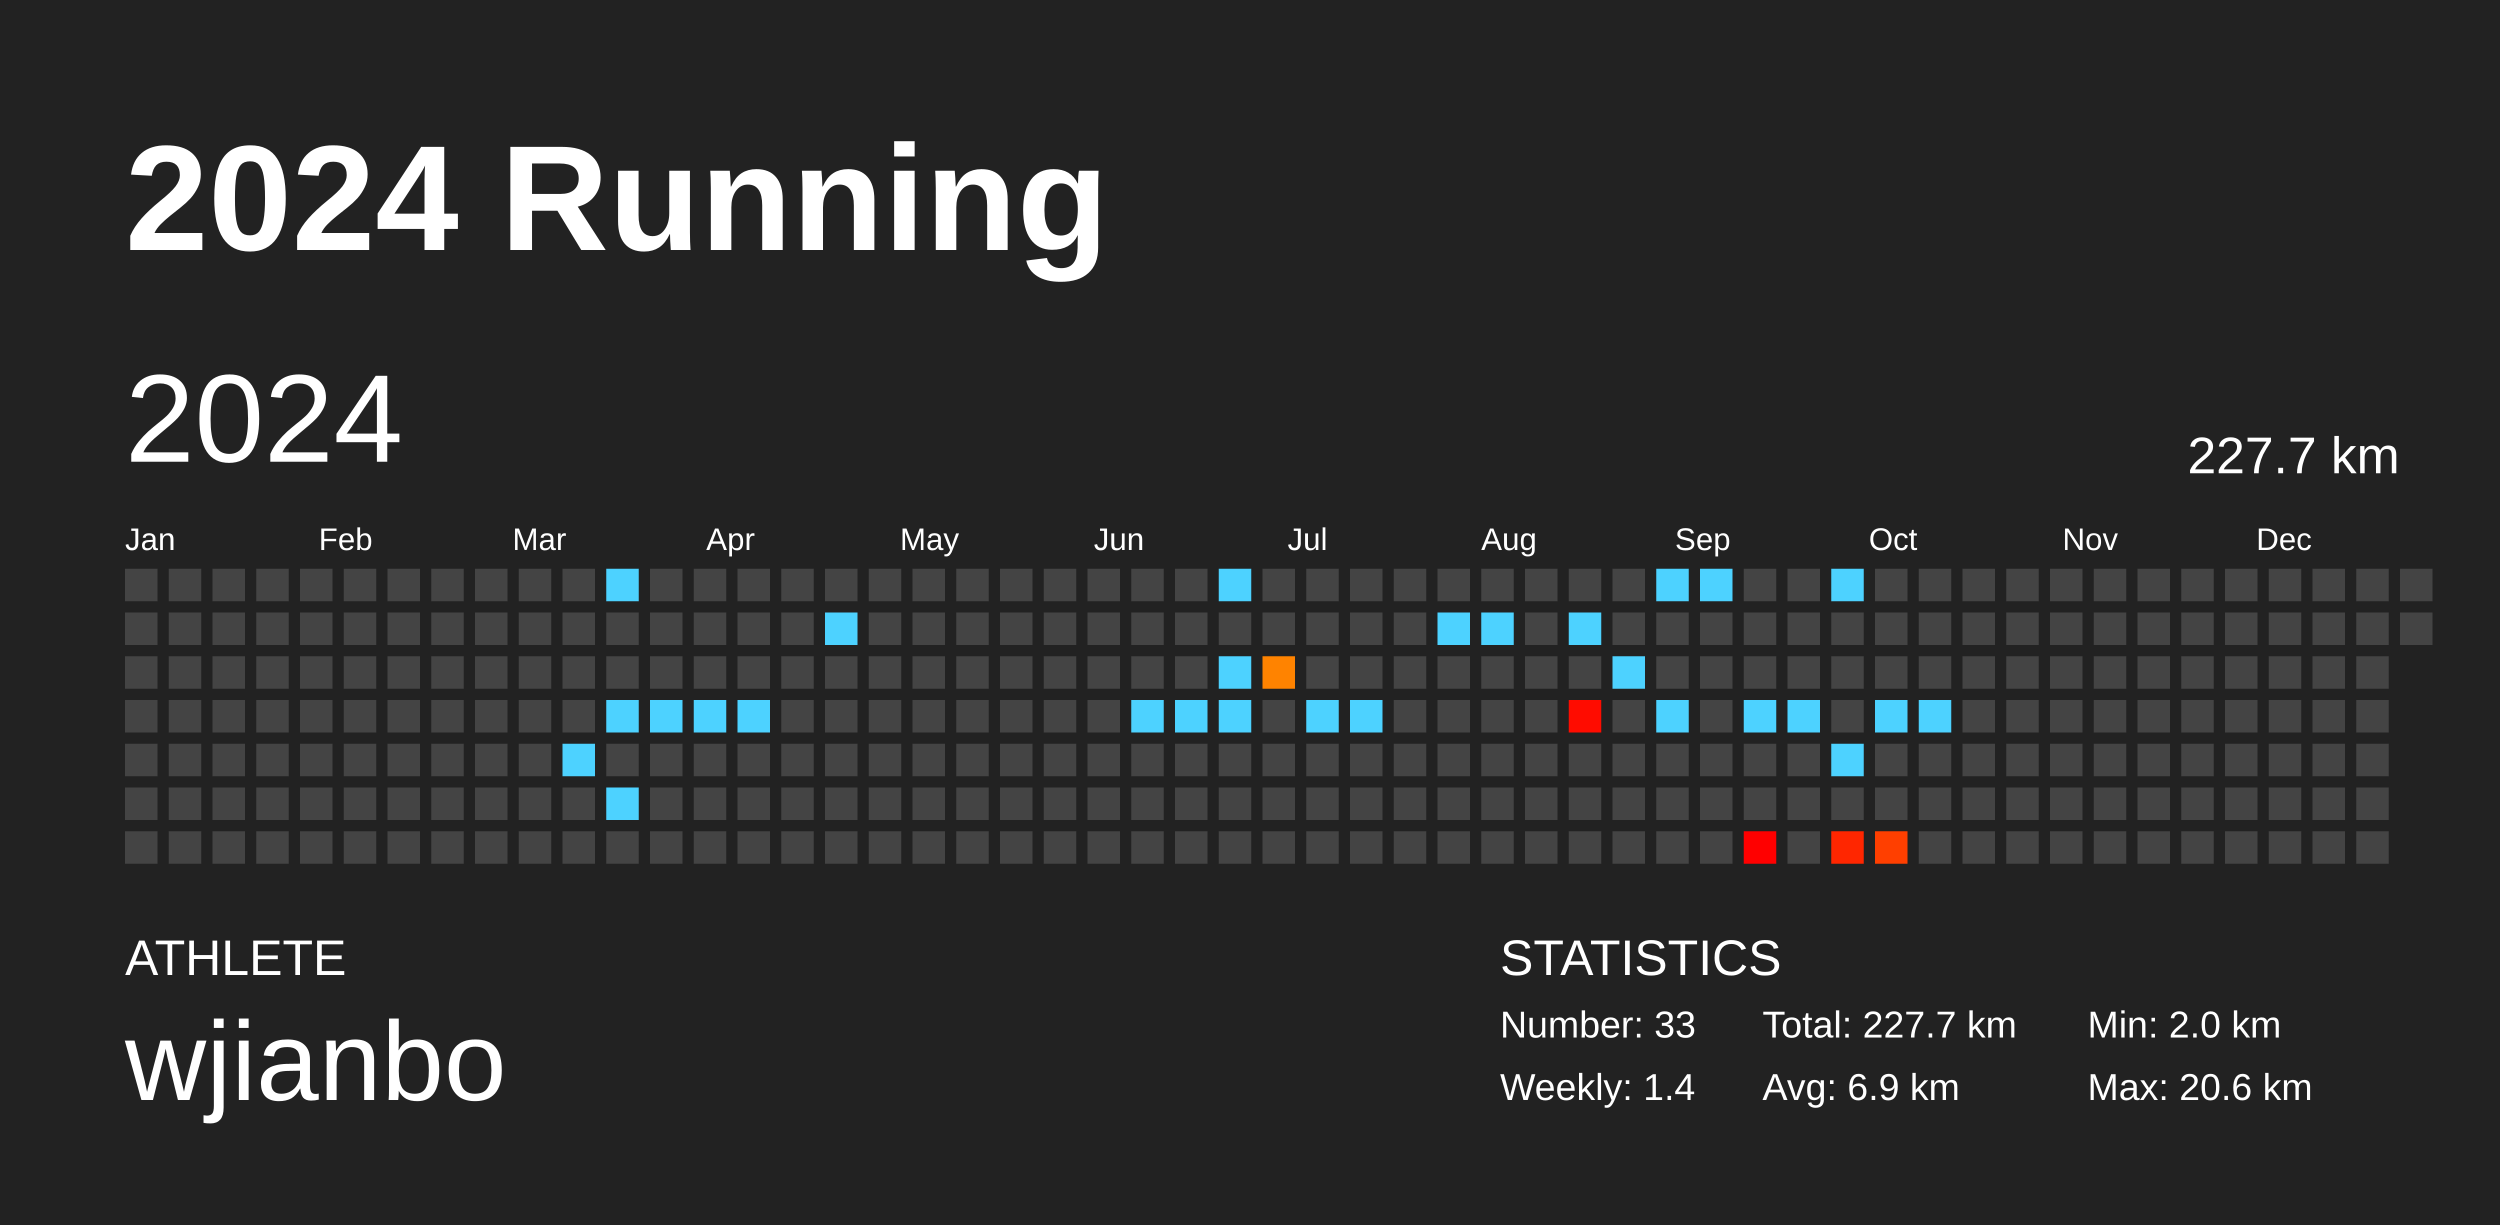
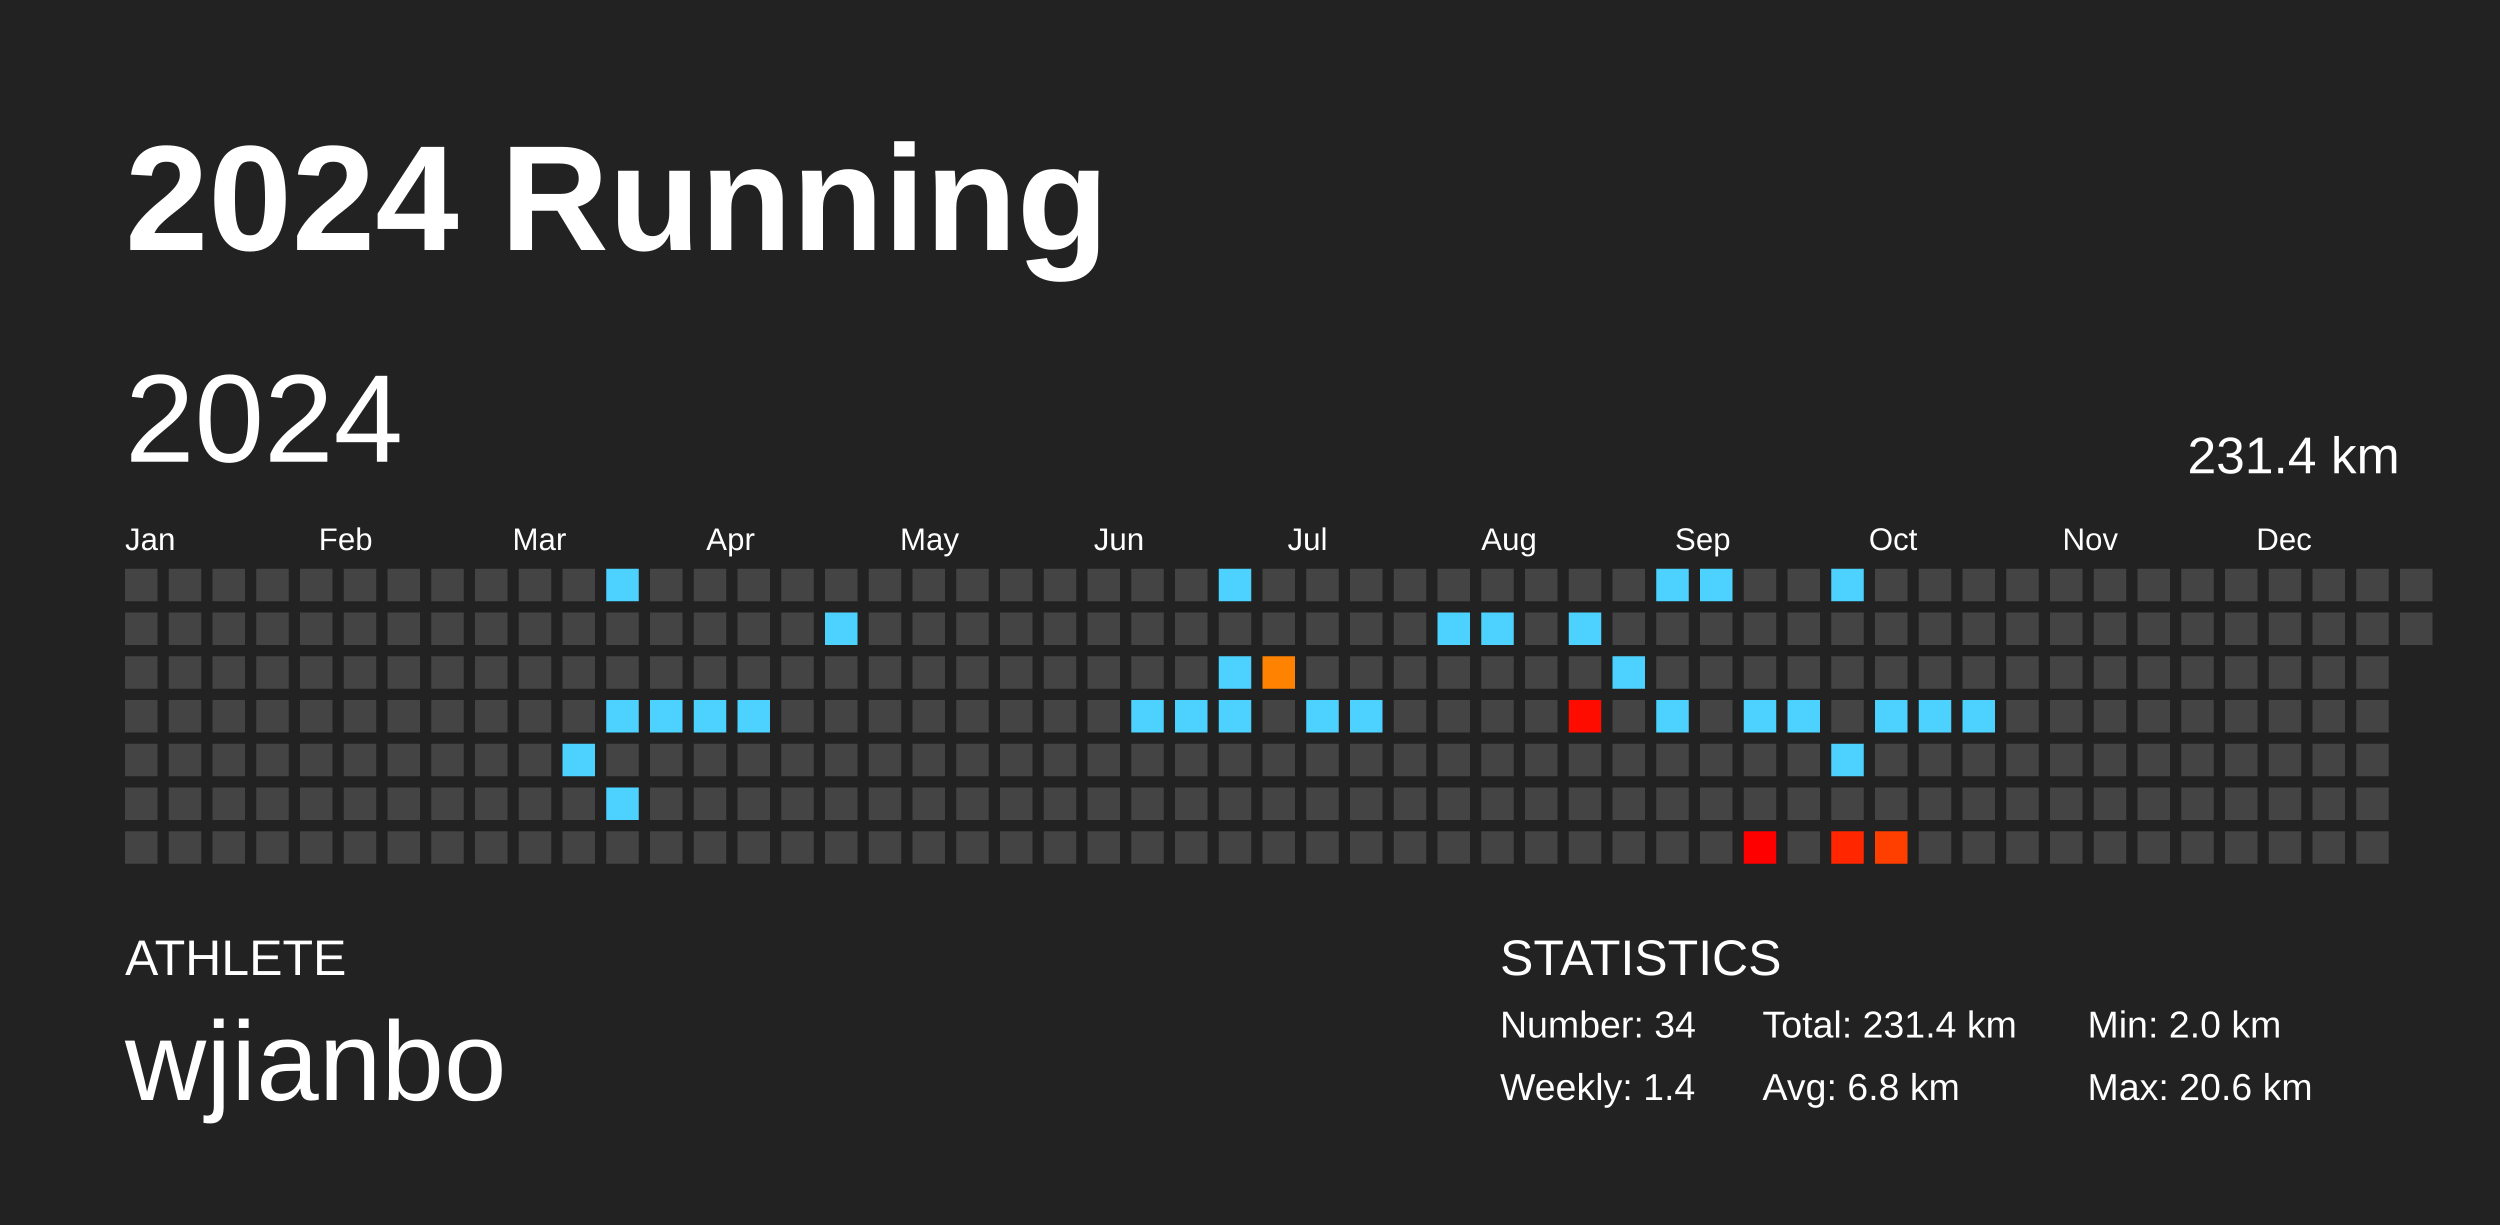
<svg xmlns="http://www.w3.org/2000/svg" baseProfile="full" height="98mm" version="1.1" viewBox="0,0,200,98" width="200mm">
  <defs />
  <rect fill="#222222" height="98" width="200" x="0" y="0" />
  <text fill="#FFFFFF" style="font-size:12px; font-family:Arial; font-weight:bold;" x="10" y="20">2024 Running</text>
  <text fill="#FFFFFF" style="font-size:4px; font-family:Arial" x="10" y="78">ATHLETE</text>
  <text fill="#FFFFFF" style="font-size:9px; font-family:Arial" x="10" y="88">wjianbo</text>
  <text fill="#FFFFFF" style="font-size:4px; font-family:Arial" x="120" y="78">STATISTICS</text>
-   <text fill="#FFFFFF" style="font-size:3px; font-family:Arial" x="120" y="83">Number: 33</text>
+   <text fill="#FFFFFF" style="font-size:3px; font-family:Arial" x="120" y="83">Number: 34</text>
  <text fill="#FFFFFF" style="font-size:3px; font-family:Arial" x="120" y="88">Weekly: 1.4</text>
-   <text fill="#FFFFFF" style="font-size:3px; font-family:Arial" x="141" y="83">Total: 227.7 km</text>
-   <text fill="#FFFFFF" style="font-size:3px; font-family:Arial" x="141" y="88">Avg: 6.9 km</text>
+   <text fill="#FFFFFF" style="font-size:3px; font-family:Arial" x="141" y="83">Total: 231.4 km</text>
+   <text fill="#FFFFFF" style="font-size:3px; font-family:Arial" x="141" y="88">Avg: 6.8 km</text>
  <text fill="#FFFFFF" style="font-size:3px; font-family:Arial" x="167" y="83">Min: 2.0 km</text>
  <text fill="#FFFFFF" style="font-size:3px; font-family:Arial" x="167" y="88">Max: 20.6 km</text>
  <text dominant-baseline="hanging" fill="#FFFFFF" style="font-size:10.0px; font-family:Arial;" x="10" y="30">2024</text>
-   <text dominant-baseline="hanging" fill="#FFFFFF" style="font-size:4.125px; font-family:Arial;" x="175" y="35">227.7 km</text>
+   <text dominant-baseline="hanging" fill="#FFFFFF" style="font-size:4.125px; font-family:Arial;" x="175" y="35">231.4 km</text>
  <text fill="#FFFFFF" style="font-size:2.5px; font-family:Arial" x="10.0" y="44">Jan</text>
  <text fill="#FFFFFF" style="font-size:2.5px; font-family:Arial" x="25.5" y="44">Feb</text>
  <text fill="#FFFFFF" style="font-size:2.5px; font-family:Arial" x="41.0" y="44">Mar</text>
  <text fill="#FFFFFF" style="font-size:2.5px; font-family:Arial" x="56.5" y="44">Apr</text>
  <text fill="#FFFFFF" style="font-size:2.5px; font-family:Arial" x="72.0" y="44">May</text>
  <text fill="#FFFFFF" style="font-size:2.5px; font-family:Arial" x="87.5" y="44">Jun</text>
  <text fill="#FFFFFF" style="font-size:2.5px; font-family:Arial" x="103.0" y="44">Jul</text>
  <text fill="#FFFFFF" style="font-size:2.5px; font-family:Arial" x="118.5" y="44">Aug</text>
  <text fill="#FFFFFF" style="font-size:2.5px; font-family:Arial" x="134.0" y="44">Sep</text>
  <text fill="#FFFFFF" style="font-size:2.5px; font-family:Arial" x="149.5" y="44">Oct</text>
  <text fill="#FFFFFF" style="font-size:2.5px; font-family:Arial" x="165.0" y="44">Nov</text>
  <text fill="#FFFFFF" style="font-size:2.5px; font-family:Arial" x="180.5" y="44">Dec</text>
  <rect fill="#444444" height="2.6" width="2.6" x="10.0" y="45.5" />
  <rect fill="#444444" height="2.6" width="2.6" x="10.0" y="49.0" />
  <rect fill="#444444" height="2.6" width="2.6" x="10.0" y="52.5" />
  <rect fill="#444444" height="2.6" width="2.6" x="10.0" y="56.0" />
  <rect fill="#444444" height="2.6" width="2.6" x="10.0" y="59.5" />
  <rect fill="#444444" height="2.6" width="2.6" x="10.0" y="63.0" />
  <rect fill="#444444" height="2.6" width="2.6" x="10.0" y="66.5" />
  <rect fill="#444444" height="2.6" width="2.6" x="13.5" y="45.5" />
  <rect fill="#444444" height="2.6" width="2.6" x="13.5" y="49.0" />
  <rect fill="#444444" height="2.6" width="2.6" x="13.5" y="52.5" />
  <rect fill="#444444" height="2.6" width="2.6" x="13.5" y="56.0" />
  <rect fill="#444444" height="2.6" width="2.6" x="13.5" y="59.5" />
  <rect fill="#444444" height="2.6" width="2.6" x="13.5" y="63.0" />
  <rect fill="#444444" height="2.6" width="2.6" x="13.5" y="66.5" />
  <rect fill="#444444" height="2.6" width="2.6" x="17.0" y="45.5" />
  <rect fill="#444444" height="2.6" width="2.6" x="17.0" y="49.0" />
  <rect fill="#444444" height="2.6" width="2.6" x="17.0" y="52.5" />
  <rect fill="#444444" height="2.6" width="2.6" x="17.0" y="56.0" />
  <rect fill="#444444" height="2.6" width="2.6" x="17.0" y="59.5" />
  <rect fill="#444444" height="2.6" width="2.6" x="17.0" y="63.0" />
  <rect fill="#444444" height="2.6" width="2.6" x="17.0" y="66.5" />
  <rect fill="#444444" height="2.6" width="2.6" x="20.5" y="45.5" />
  <rect fill="#444444" height="2.6" width="2.6" x="20.5" y="49.0" />
  <rect fill="#444444" height="2.6" width="2.6" x="20.5" y="52.5" />
  <rect fill="#444444" height="2.6" width="2.6" x="20.5" y="56.0" />
  <rect fill="#444444" height="2.6" width="2.6" x="20.5" y="59.5" />
  <rect fill="#444444" height="2.6" width="2.6" x="20.5" y="63.0" />
  <rect fill="#444444" height="2.6" width="2.6" x="20.5" y="66.5" />
  <rect fill="#444444" height="2.6" width="2.6" x="24.0" y="45.5" />
  <rect fill="#444444" height="2.6" width="2.6" x="24.0" y="49.0" />
  <rect fill="#444444" height="2.6" width="2.6" x="24.0" y="52.5" />
  <rect fill="#444444" height="2.6" width="2.6" x="24.0" y="56.0" />
  <rect fill="#444444" height="2.6" width="2.6" x="24.0" y="59.5" />
  <rect fill="#444444" height="2.6" width="2.6" x="24.0" y="63.0" />
  <rect fill="#444444" height="2.6" width="2.6" x="24.0" y="66.5" />
  <rect fill="#444444" height="2.6" width="2.6" x="27.5" y="45.5" />
  <rect fill="#444444" height="2.6" width="2.6" x="27.5" y="49.0" />
  <rect fill="#444444" height="2.6" width="2.6" x="27.5" y="52.5" />
  <rect fill="#444444" height="2.6" width="2.6" x="27.5" y="56.0" />
  <rect fill="#444444" height="2.6" width="2.6" x="27.5" y="59.5" />
  <rect fill="#444444" height="2.6" width="2.6" x="27.5" y="63.0" />
  <rect fill="#444444" height="2.6" width="2.6" x="27.5" y="66.5" />
  <rect fill="#444444" height="2.6" width="2.6" x="31.0" y="45.5" />
  <rect fill="#444444" height="2.6" width="2.6" x="31.0" y="49.0" />
  <rect fill="#444444" height="2.6" width="2.6" x="31.0" y="52.5" />
  <rect fill="#444444" height="2.6" width="2.6" x="31.0" y="56.0" />
  <rect fill="#444444" height="2.6" width="2.6" x="31.0" y="59.5" />
  <rect fill="#444444" height="2.6" width="2.6" x="31.0" y="63.0" />
  <rect fill="#444444" height="2.6" width="2.6" x="31.0" y="66.5" />
  <rect fill="#444444" height="2.6" width="2.6" x="34.5" y="45.5" />
  <rect fill="#444444" height="2.6" width="2.6" x="34.5" y="49.0" />
  <rect fill="#444444" height="2.6" width="2.6" x="34.5" y="52.5" />
  <rect fill="#444444" height="2.6" width="2.6" x="34.5" y="56.0" />
  <rect fill="#444444" height="2.6" width="2.6" x="34.5" y="59.5" />
  <rect fill="#444444" height="2.6" width="2.6" x="34.5" y="63.0" />
  <rect fill="#444444" height="2.6" width="2.6" x="34.5" y="66.5" />
  <rect fill="#444444" height="2.6" width="2.6" x="38.0" y="45.5" />
  <rect fill="#444444" height="2.6" width="2.6" x="38.0" y="49.0" />
  <rect fill="#444444" height="2.6" width="2.6" x="38.0" y="52.5" />
  <rect fill="#444444" height="2.6" width="2.6" x="38.0" y="56.0" />
  <rect fill="#444444" height="2.6" width="2.6" x="38.0" y="59.5" />
  <rect fill="#444444" height="2.6" width="2.6" x="38.0" y="63.0" />
  <rect fill="#444444" height="2.6" width="2.6" x="38.0" y="66.5" />
  <rect fill="#444444" height="2.6" width="2.6" x="41.5" y="45.5" />
  <rect fill="#444444" height="2.6" width="2.6" x="41.5" y="49.0" />
  <rect fill="#444444" height="2.6" width="2.6" x="41.5" y="52.5" />
  <rect fill="#444444" height="2.6" width="2.6" x="41.5" y="56.0" />
  <rect fill="#444444" height="2.6" width="2.6" x="41.5" y="59.5" />
  <rect fill="#444444" height="2.6" width="2.6" x="41.5" y="63.0" />
  <rect fill="#444444" height="2.6" width="2.6" x="41.5" y="66.5" />
  <rect fill="#444444" height="2.6" width="2.6" x="45.0" y="45.5" />
  <rect fill="#444444" height="2.6" width="2.6" x="45.0" y="49.0" />
  <rect fill="#444444" height="2.6" width="2.6" x="45.0" y="52.5" />
  <rect fill="#444444" height="2.6" width="2.6" x="45.0" y="56.0" />
  <rect fill="#4dd2ff" height="2.6" width="2.6" x="45.0" y="59.5" />
  <rect fill="#444444" height="2.6" width="2.6" x="45.0" y="63.0" />
  <rect fill="#444444" height="2.6" width="2.6" x="45.0" y="66.5" />
  <rect fill="#4dd2ff" height="2.6" width="2.6" x="48.5" y="45.5" />
  <rect fill="#444444" height="2.6" width="2.6" x="48.5" y="49.0" />
  <rect fill="#444444" height="2.6" width="2.6" x="48.5" y="52.5" />
  <rect fill="#4dd2ff" height="2.6" width="2.6" x="48.5" y="56.0" />
  <rect fill="#444444" height="2.6" width="2.6" x="48.5" y="59.5" />
  <rect fill="#4dd2ff" height="2.6" width="2.6" x="48.5" y="63.0" />
  <rect fill="#444444" height="2.6" width="2.6" x="48.5" y="66.5" />
  <rect fill="#444444" height="2.6" width="2.6" x="52.0" y="45.5" />
  <rect fill="#444444" height="2.6" width="2.6" x="52.0" y="49.0" />
  <rect fill="#444444" height="2.6" width="2.6" x="52.0" y="52.5" />
  <rect fill="#4dd2ff" height="2.6" width="2.6" x="52.0" y="56.0" />
  <rect fill="#444444" height="2.6" width="2.6" x="52.0" y="59.5" />
  <rect fill="#444444" height="2.6" width="2.6" x="52.0" y="63.0" />
  <rect fill="#444444" height="2.6" width="2.6" x="52.0" y="66.5" />
  <rect fill="#444444" height="2.6" width="2.6" x="55.5" y="45.5" />
  <rect fill="#444444" height="2.6" width="2.6" x="55.5" y="49.0" />
  <rect fill="#444444" height="2.6" width="2.6" x="55.5" y="52.5" />
  <rect fill="#4dd2ff" height="2.6" width="2.6" x="55.5" y="56.0" />
  <rect fill="#444444" height="2.6" width="2.6" x="55.5" y="59.5" />
  <rect fill="#444444" height="2.6" width="2.6" x="55.5" y="63.0" />
  <rect fill="#444444" height="2.6" width="2.6" x="55.5" y="66.5" />
  <rect fill="#444444" height="2.6" width="2.6" x="59.0" y="45.5" />
  <rect fill="#444444" height="2.6" width="2.6" x="59.0" y="49.0" />
  <rect fill="#444444" height="2.6" width="2.6" x="59.0" y="52.5" />
  <rect fill="#4dd2ff" height="2.6" width="2.6" x="59.0" y="56.0" />
  <rect fill="#444444" height="2.6" width="2.6" x="59.0" y="59.5" />
  <rect fill="#444444" height="2.6" width="2.6" x="59.0" y="63.0" />
  <rect fill="#444444" height="2.6" width="2.6" x="59.0" y="66.5" />
  <rect fill="#444444" height="2.6" width="2.6" x="62.5" y="45.5" />
  <rect fill="#444444" height="2.6" width="2.6" x="62.5" y="49.0" />
  <rect fill="#444444" height="2.6" width="2.6" x="62.5" y="52.5" />
  <rect fill="#444444" height="2.6" width="2.6" x="62.5" y="56.0" />
  <rect fill="#444444" height="2.6" width="2.6" x="62.5" y="59.5" />
  <rect fill="#444444" height="2.6" width="2.6" x="62.5" y="63.0" />
  <rect fill="#444444" height="2.6" width="2.6" x="62.5" y="66.5" />
  <rect fill="#444444" height="2.6" width="2.6" x="66.0" y="45.5" />
  <rect fill="#4dd2ff" height="2.6" width="2.6" x="66.0" y="49.0" />
  <rect fill="#444444" height="2.6" width="2.6" x="66.0" y="52.5" />
  <rect fill="#444444" height="2.6" width="2.6" x="66.0" y="56.0" />
  <rect fill="#444444" height="2.6" width="2.6" x="66.0" y="59.5" />
  <rect fill="#444444" height="2.6" width="2.6" x="66.0" y="63.0" />
  <rect fill="#444444" height="2.6" width="2.6" x="66.0" y="66.5" />
  <rect fill="#444444" height="2.6" width="2.6" x="69.5" y="45.5" />
  <rect fill="#444444" height="2.6" width="2.6" x="69.5" y="49.0" />
  <rect fill="#444444" height="2.6" width="2.6" x="69.5" y="52.5" />
  <rect fill="#444444" height="2.6" width="2.6" x="69.5" y="56.0" />
  <rect fill="#444444" height="2.6" width="2.6" x="69.5" y="59.5" />
  <rect fill="#444444" height="2.6" width="2.6" x="69.5" y="63.0" />
  <rect fill="#444444" height="2.6" width="2.6" x="69.5" y="66.5" />
  <rect fill="#444444" height="2.6" width="2.6" x="73.0" y="45.5" />
  <rect fill="#444444" height="2.6" width="2.6" x="73.0" y="49.0" />
  <rect fill="#444444" height="2.6" width="2.6" x="73.0" y="52.5" />
  <rect fill="#444444" height="2.6" width="2.6" x="73.0" y="56.0" />
  <rect fill="#444444" height="2.6" width="2.6" x="73.0" y="59.5" />
  <rect fill="#444444" height="2.6" width="2.6" x="73.0" y="63.0" />
  <rect fill="#444444" height="2.6" width="2.6" x="73.0" y="66.5" />
  <rect fill="#444444" height="2.6" width="2.6" x="76.5" y="45.5" />
  <rect fill="#444444" height="2.6" width="2.6" x="76.5" y="49.0" />
  <rect fill="#444444" height="2.6" width="2.6" x="76.5" y="52.5" />
  <rect fill="#444444" height="2.6" width="2.6" x="76.5" y="56.0" />
  <rect fill="#444444" height="2.6" width="2.6" x="76.5" y="59.5" />
  <rect fill="#444444" height="2.6" width="2.6" x="76.5" y="63.0" />
  <rect fill="#444444" height="2.6" width="2.6" x="76.5" y="66.5" />
  <rect fill="#444444" height="2.6" width="2.6" x="80.0" y="45.5" />
  <rect fill="#444444" height="2.6" width="2.6" x="80.0" y="49.0" />
  <rect fill="#444444" height="2.6" width="2.6" x="80.0" y="52.5" />
  <rect fill="#444444" height="2.6" width="2.6" x="80.0" y="56.0" />
  <rect fill="#444444" height="2.6" width="2.6" x="80.0" y="59.5" />
  <rect fill="#444444" height="2.6" width="2.6" x="80.0" y="63.0" />
  <rect fill="#444444" height="2.6" width="2.6" x="80.0" y="66.5" />
  <rect fill="#444444" height="2.6" width="2.6" x="83.5" y="45.5" />
  <rect fill="#444444" height="2.6" width="2.6" x="83.5" y="49.0" />
  <rect fill="#444444" height="2.6" width="2.6" x="83.5" y="52.5" />
  <rect fill="#444444" height="2.6" width="2.6" x="83.5" y="56.0" />
  <rect fill="#444444" height="2.6" width="2.6" x="83.5" y="59.5" />
  <rect fill="#444444" height="2.6" width="2.6" x="83.5" y="63.0" />
  <rect fill="#444444" height="2.6" width="2.6" x="83.5" y="66.5" />
  <rect fill="#444444" height="2.6" width="2.6" x="87.0" y="45.5" />
  <rect fill="#444444" height="2.6" width="2.6" x="87.0" y="49.0" />
  <rect fill="#444444" height="2.6" width="2.6" x="87.0" y="52.5" />
  <rect fill="#444444" height="2.6" width="2.6" x="87.0" y="56.0" />
  <rect fill="#444444" height="2.6" width="2.6" x="87.0" y="59.5" />
  <rect fill="#444444" height="2.6" width="2.6" x="87.0" y="63.0" />
  <rect fill="#444444" height="2.6" width="2.6" x="87.0" y="66.5" />
  <rect fill="#444444" height="2.6" width="2.6" x="90.5" y="45.5" />
  <rect fill="#444444" height="2.6" width="2.6" x="90.5" y="49.0" />
  <rect fill="#444444" height="2.6" width="2.6" x="90.5" y="52.5" />
  <rect fill="#4dd2ff" height="2.6" width="2.6" x="90.5" y="56.0" />
  <rect fill="#444444" height="2.6" width="2.6" x="90.5" y="59.5" />
  <rect fill="#444444" height="2.6" width="2.6" x="90.5" y="63.0" />
  <rect fill="#444444" height="2.6" width="2.6" x="90.5" y="66.5" />
  <rect fill="#444444" height="2.6" width="2.6" x="94.0" y="45.5" />
  <rect fill="#444444" height="2.6" width="2.6" x="94.0" y="49.0" />
  <rect fill="#444444" height="2.6" width="2.6" x="94.0" y="52.5" />
  <rect fill="#4dd2ff" height="2.6" width="2.6" x="94.0" y="56.0" />
  <rect fill="#444444" height="2.6" width="2.6" x="94.0" y="59.5" />
  <rect fill="#444444" height="2.6" width="2.6" x="94.0" y="63.0" />
  <rect fill="#444444" height="2.6" width="2.6" x="94.0" y="66.5" />
  <rect fill="#4dd2ff" height="2.6" width="2.6" x="97.5" y="45.5" />
  <rect fill="#444444" height="2.6" width="2.6" x="97.5" y="49.0" />
  <rect fill="#4dd2ff" height="2.6" width="2.6" x="97.5" y="52.5" />
  <rect fill="#4dd2ff" height="2.6" width="2.6" x="97.5" y="56.0" />
  <rect fill="#444444" height="2.6" width="2.6" x="97.5" y="59.5" />
  <rect fill="#444444" height="2.6" width="2.6" x="97.5" y="63.0" />
  <rect fill="#444444" height="2.6" width="2.6" x="97.5" y="66.5" />
  <rect fill="#444444" height="2.6" width="2.6" x="101.0" y="45.5" />
  <rect fill="#444444" height="2.6" width="2.6" x="101.0" y="49.0" />
  <rect fill="#ff8300" height="2.6" width="2.6" x="101.0" y="52.5" />
  <rect fill="#444444" height="2.6" width="2.6" x="101.0" y="56.0" />
  <rect fill="#444444" height="2.6" width="2.6" x="101.0" y="59.5" />
  <rect fill="#444444" height="2.6" width="2.6" x="101.0" y="63.0" />
  <rect fill="#444444" height="2.6" width="2.6" x="101.0" y="66.5" />
  <rect fill="#444444" height="2.6" width="2.6" x="104.5" y="45.5" />
  <rect fill="#444444" height="2.6" width="2.6" x="104.5" y="49.0" />
  <rect fill="#444444" height="2.6" width="2.6" x="104.5" y="52.5" />
  <rect fill="#4dd2ff" height="2.6" width="2.6" x="104.5" y="56.0" />
  <rect fill="#444444" height="2.6" width="2.6" x="104.5" y="59.5" />
  <rect fill="#444444" height="2.6" width="2.6" x="104.5" y="63.0" />
  <rect fill="#444444" height="2.6" width="2.6" x="104.5" y="66.5" />
  <rect fill="#444444" height="2.6" width="2.6" x="108.0" y="45.5" />
  <rect fill="#444444" height="2.6" width="2.6" x="108.0" y="49.0" />
  <rect fill="#444444" height="2.6" width="2.6" x="108.0" y="52.5" />
  <rect fill="#4dd2ff" height="2.6" width="2.6" x="108.0" y="56.0" />
  <rect fill="#444444" height="2.6" width="2.6" x="108.0" y="59.5" />
  <rect fill="#444444" height="2.6" width="2.6" x="108.0" y="63.0" />
  <rect fill="#444444" height="2.6" width="2.6" x="108.0" y="66.5" />
  <rect fill="#444444" height="2.6" width="2.6" x="111.5" y="45.5" />
  <rect fill="#444444" height="2.6" width="2.6" x="111.5" y="49.0" />
  <rect fill="#444444" height="2.6" width="2.6" x="111.5" y="52.5" />
  <rect fill="#444444" height="2.6" width="2.6" x="111.5" y="56.0" />
  <rect fill="#444444" height="2.6" width="2.6" x="111.5" y="59.5" />
  <rect fill="#444444" height="2.6" width="2.6" x="111.5" y="63.0" />
  <rect fill="#444444" height="2.6" width="2.6" x="111.5" y="66.5" />
  <rect fill="#444444" height="2.6" width="2.6" x="115.0" y="45.5" />
  <rect fill="#4dd2ff" height="2.6" width="2.6" x="115.0" y="49.0" />
  <rect fill="#444444" height="2.6" width="2.6" x="115.0" y="52.5" />
  <rect fill="#444444" height="2.6" width="2.6" x="115.0" y="56.0" />
  <rect fill="#444444" height="2.6" width="2.6" x="115.0" y="59.5" />
  <rect fill="#444444" height="2.6" width="2.6" x="115.0" y="63.0" />
  <rect fill="#444444" height="2.6" width="2.6" x="115.0" y="66.5" />
  <rect fill="#444444" height="2.6" width="2.6" x="118.5" y="45.5" />
  <rect fill="#4dd2ff" height="2.6" width="2.6" x="118.5" y="49.0" />
  <rect fill="#444444" height="2.6" width="2.6" x="118.5" y="52.5" />
  <rect fill="#444444" height="2.6" width="2.6" x="118.5" y="56.0" />
  <rect fill="#444444" height="2.6" width="2.6" x="118.5" y="59.5" />
  <rect fill="#444444" height="2.6" width="2.6" x="118.5" y="63.0" />
  <rect fill="#444444" height="2.6" width="2.6" x="118.5" y="66.5" />
  <rect fill="#444444" height="2.6" width="2.6" x="122.0" y="45.5" />
  <rect fill="#444444" height="2.6" width="2.6" x="122.0" y="49.0" />
  <rect fill="#444444" height="2.6" width="2.6" x="122.0" y="52.5" />
  <rect fill="#444444" height="2.6" width="2.6" x="122.0" y="56.0" />
  <rect fill="#444444" height="2.6" width="2.6" x="122.0" y="59.5" />
  <rect fill="#444444" height="2.6" width="2.6" x="122.0" y="63.0" />
  <rect fill="#444444" height="2.6" width="2.6" x="122.0" y="66.5" />
  <rect fill="#444444" height="2.6" width="2.6" x="125.5" y="45.5" />
  <rect fill="#4dd2ff" height="2.6" width="2.6" x="125.5" y="49.0" />
  <rect fill="#444444" height="2.6" width="2.6" x="125.5" y="52.5" />
  <rect fill="#ff0c00" height="2.6" width="2.6" x="125.5" y="56.0" />
  <rect fill="#444444" height="2.6" width="2.6" x="125.5" y="59.5" />
  <rect fill="#444444" height="2.6" width="2.6" x="125.5" y="63.0" />
  <rect fill="#444444" height="2.6" width="2.6" x="125.5" y="66.5" />
  <rect fill="#444444" height="2.6" width="2.6" x="129.0" y="45.5" />
  <rect fill="#444444" height="2.6" width="2.6" x="129.0" y="49.0" />
  <rect fill="#4dd2ff" height="2.6" width="2.6" x="129.0" y="52.5" />
  <rect fill="#444444" height="2.6" width="2.6" x="129.0" y="56.0" />
  <rect fill="#444444" height="2.6" width="2.6" x="129.0" y="59.5" />
  <rect fill="#444444" height="2.6" width="2.6" x="129.0" y="63.0" />
  <rect fill="#444444" height="2.6" width="2.6" x="129.0" y="66.5" />
  <rect fill="#4dd2ff" height="2.6" width="2.6" x="132.5" y="45.5" />
  <rect fill="#444444" height="2.6" width="2.6" x="132.5" y="49.0" />
  <rect fill="#444444" height="2.6" width="2.6" x="132.5" y="52.5" />
  <rect fill="#4dd2ff" height="2.6" width="2.6" x="132.5" y="56.0" />
  <rect fill="#444444" height="2.6" width="2.6" x="132.5" y="59.5" />
  <rect fill="#444444" height="2.6" width="2.6" x="132.5" y="63.0" />
  <rect fill="#444444" height="2.6" width="2.6" x="132.5" y="66.5" />
  <rect fill="#4dd2ff" height="2.6" width="2.6" x="136.0" y="45.5" />
  <rect fill="#444444" height="2.6" width="2.6" x="136.0" y="49.0" />
  <rect fill="#444444" height="2.6" width="2.6" x="136.0" y="52.5" />
  <rect fill="#444444" height="2.6" width="2.6" x="136.0" y="56.0" />
  <rect fill="#444444" height="2.6" width="2.6" x="136.0" y="59.5" />
  <rect fill="#444444" height="2.6" width="2.6" x="136.0" y="63.0" />
  <rect fill="#444444" height="2.6" width="2.6" x="136.0" y="66.5" />
  <rect fill="#444444" height="2.6" width="2.6" x="139.5" y="45.5" />
  <rect fill="#444444" height="2.6" width="2.6" x="139.5" y="49.0" />
  <rect fill="#444444" height="2.6" width="2.6" x="139.5" y="52.5" />
  <rect fill="#4dd2ff" height="2.6" width="2.6" x="139.5" y="56.0" />
  <rect fill="#444444" height="2.6" width="2.6" x="139.5" y="59.5" />
  <rect fill="#444444" height="2.6" width="2.6" x="139.5" y="63.0" />
  <rect fill="red" height="2.6" width="2.6" x="139.5" y="66.5" />
  <rect fill="#444444" height="2.6" width="2.6" x="143.0" y="45.5" />
  <rect fill="#444444" height="2.6" width="2.6" x="143.0" y="49.0" />
  <rect fill="#444444" height="2.6" width="2.6" x="143.0" y="52.5" />
  <rect fill="#4dd2ff" height="2.6" width="2.6" x="143.0" y="56.0" />
  <rect fill="#444444" height="2.6" width="2.6" x="143.0" y="59.5" />
  <rect fill="#444444" height="2.6" width="2.6" x="143.0" y="63.0" />
  <rect fill="#444444" height="2.6" width="2.6" x="143.0" y="66.5" />
  <rect fill="#4dd2ff" height="2.6" width="2.6" x="146.5" y="45.5" />
  <rect fill="#444444" height="2.6" width="2.6" x="146.5" y="49.0" />
  <rect fill="#444444" height="2.6" width="2.6" x="146.5" y="52.5" />
  <rect fill="#444444" height="2.6" width="2.6" x="146.5" y="56.0" />
  <rect fill="#4dd2ff" height="2.6" width="2.6" x="146.5" y="59.5" />
  <rect fill="#444444" height="2.6" width="2.6" x="146.5" y="63.0" />
  <rect fill="#ff2600" height="2.6" width="2.6" x="146.5" y="66.5" />
  <rect fill="#444444" height="2.6" width="2.6" x="150.0" y="45.5" />
  <rect fill="#444444" height="2.6" width="2.6" x="150.0" y="49.0" />
  <rect fill="#444444" height="2.6" width="2.6" x="150.0" y="52.5" />
  <rect fill="#4dd2ff" height="2.6" width="2.6" x="150.0" y="56.0" />
  <rect fill="#444444" height="2.6" width="2.6" x="150.0" y="59.5" />
  <rect fill="#444444" height="2.6" width="2.6" x="150.0" y="63.0" />
  <rect fill="#ff3f00" height="2.6" width="2.6" x="150.0" y="66.5" />
  <rect fill="#444444" height="2.6" width="2.6" x="153.5" y="45.5" />
  <rect fill="#444444" height="2.6" width="2.6" x="153.5" y="49.0" />
  <rect fill="#444444" height="2.6" width="2.6" x="153.5" y="52.5" />
  <rect fill="#4dd2ff" height="2.6" width="2.6" x="153.5" y="56.0" />
  <rect fill="#444444" height="2.6" width="2.6" x="153.5" y="59.5" />
  <rect fill="#444444" height="2.6" width="2.6" x="153.5" y="63.0" />
  <rect fill="#444444" height="2.6" width="2.6" x="153.5" y="66.5" />
  <rect fill="#444444" height="2.6" width="2.6" x="157.0" y="45.5" />
  <rect fill="#444444" height="2.6" width="2.6" x="157.0" y="49.0" />
  <rect fill="#444444" height="2.6" width="2.6" x="157.0" y="52.5" />
-   <rect fill="#444444" height="2.6" width="2.6" x="157.0" y="56.0" />
+   <rect fill="#4dd2ff" height="2.6" width="2.6" x="157.0" y="56.0" />
  <rect fill="#444444" height="2.6" width="2.6" x="157.0" y="59.5" />
  <rect fill="#444444" height="2.6" width="2.6" x="157.0" y="63.0" />
  <rect fill="#444444" height="2.6" width="2.6" x="157.0" y="66.5" />
  <rect fill="#444444" height="2.6" width="2.6" x="160.5" y="45.5" />
  <rect fill="#444444" height="2.6" width="2.6" x="160.5" y="49.0" />
  <rect fill="#444444" height="2.6" width="2.6" x="160.5" y="52.5" />
  <rect fill="#444444" height="2.6" width="2.6" x="160.5" y="56.0" />
  <rect fill="#444444" height="2.6" width="2.6" x="160.5" y="59.5" />
  <rect fill="#444444" height="2.6" width="2.6" x="160.5" y="63.0" />
  <rect fill="#444444" height="2.6" width="2.6" x="160.5" y="66.5" />
  <rect fill="#444444" height="2.6" width="2.6" x="164.0" y="45.5" />
  <rect fill="#444444" height="2.6" width="2.6" x="164.0" y="49.0" />
  <rect fill="#444444" height="2.6" width="2.6" x="164.0" y="52.5" />
  <rect fill="#444444" height="2.6" width="2.6" x="164.0" y="56.0" />
  <rect fill="#444444" height="2.6" width="2.6" x="164.0" y="59.5" />
  <rect fill="#444444" height="2.6" width="2.6" x="164.0" y="63.0" />
  <rect fill="#444444" height="2.6" width="2.6" x="164.0" y="66.5" />
  <rect fill="#444444" height="2.6" width="2.6" x="167.5" y="45.5" />
  <rect fill="#444444" height="2.6" width="2.6" x="167.5" y="49.0" />
  <rect fill="#444444" height="2.6" width="2.6" x="167.5" y="52.5" />
  <rect fill="#444444" height="2.6" width="2.6" x="167.5" y="56.0" />
  <rect fill="#444444" height="2.6" width="2.6" x="167.5" y="59.5" />
  <rect fill="#444444" height="2.6" width="2.6" x="167.5" y="63.0" />
  <rect fill="#444444" height="2.6" width="2.6" x="167.5" y="66.5" />
  <rect fill="#444444" height="2.6" width="2.6" x="171.0" y="45.5" />
  <rect fill="#444444" height="2.6" width="2.6" x="171.0" y="49.0" />
  <rect fill="#444444" height="2.6" width="2.6" x="171.0" y="52.5" />
  <rect fill="#444444" height="2.6" width="2.6" x="171.0" y="56.0" />
  <rect fill="#444444" height="2.6" width="2.6" x="171.0" y="59.5" />
  <rect fill="#444444" height="2.6" width="2.6" x="171.0" y="63.0" />
  <rect fill="#444444" height="2.6" width="2.6" x="171.0" y="66.5" />
  <rect fill="#444444" height="2.6" width="2.6" x="174.5" y="45.5" />
  <rect fill="#444444" height="2.6" width="2.6" x="174.5" y="49.0" />
  <rect fill="#444444" height="2.6" width="2.6" x="174.5" y="52.5" />
  <rect fill="#444444" height="2.6" width="2.6" x="174.5" y="56.0" />
  <rect fill="#444444" height="2.6" width="2.6" x="174.5" y="59.5" />
  <rect fill="#444444" height="2.6" width="2.6" x="174.5" y="63.0" />
  <rect fill="#444444" height="2.6" width="2.6" x="174.5" y="66.5" />
  <rect fill="#444444" height="2.6" width="2.6" x="178.0" y="45.5" />
  <rect fill="#444444" height="2.6" width="2.6" x="178.0" y="49.0" />
  <rect fill="#444444" height="2.6" width="2.6" x="178.0" y="52.5" />
  <rect fill="#444444" height="2.6" width="2.6" x="178.0" y="56.0" />
  <rect fill="#444444" height="2.6" width="2.6" x="178.0" y="59.5" />
  <rect fill="#444444" height="2.6" width="2.6" x="178.0" y="63.0" />
  <rect fill="#444444" height="2.6" width="2.6" x="178.0" y="66.5" />
  <rect fill="#444444" height="2.6" width="2.6" x="181.5" y="45.5" />
  <rect fill="#444444" height="2.6" width="2.6" x="181.5" y="49.0" />
  <rect fill="#444444" height="2.6" width="2.6" x="181.5" y="52.5" />
  <rect fill="#444444" height="2.6" width="2.6" x="181.5" y="56.0" />
  <rect fill="#444444" height="2.6" width="2.6" x="181.5" y="59.5" />
  <rect fill="#444444" height="2.6" width="2.6" x="181.5" y="63.0" />
  <rect fill="#444444" height="2.6" width="2.6" x="181.5" y="66.5" />
  <rect fill="#444444" height="2.6" width="2.6" x="185.0" y="45.5" />
  <rect fill="#444444" height="2.6" width="2.6" x="185.0" y="49.0" />
  <rect fill="#444444" height="2.6" width="2.6" x="185.0" y="52.5" />
  <rect fill="#444444" height="2.6" width="2.6" x="185.0" y="56.0" />
  <rect fill="#444444" height="2.6" width="2.6" x="185.0" y="59.5" />
  <rect fill="#444444" height="2.6" width="2.6" x="185.0" y="63.0" />
  <rect fill="#444444" height="2.6" width="2.6" x="185.0" y="66.5" />
  <rect fill="#444444" height="2.6" width="2.6" x="188.5" y="45.5" />
  <rect fill="#444444" height="2.6" width="2.6" x="188.5" y="49.0" />
  <rect fill="#444444" height="2.6" width="2.6" x="188.5" y="52.5" />
  <rect fill="#444444" height="2.6" width="2.6" x="188.5" y="56.0" />
  <rect fill="#444444" height="2.6" width="2.6" x="188.5" y="59.5" />
  <rect fill="#444444" height="2.6" width="2.6" x="188.5" y="63.0" />
  <rect fill="#444444" height="2.6" width="2.6" x="188.5" y="66.5" />
  <rect fill="#444444" height="2.6" width="2.6" x="192.0" y="45.5" />
  <rect fill="#444444" height="2.6" width="2.6" x="192.0" y="49.0" />
</svg>
